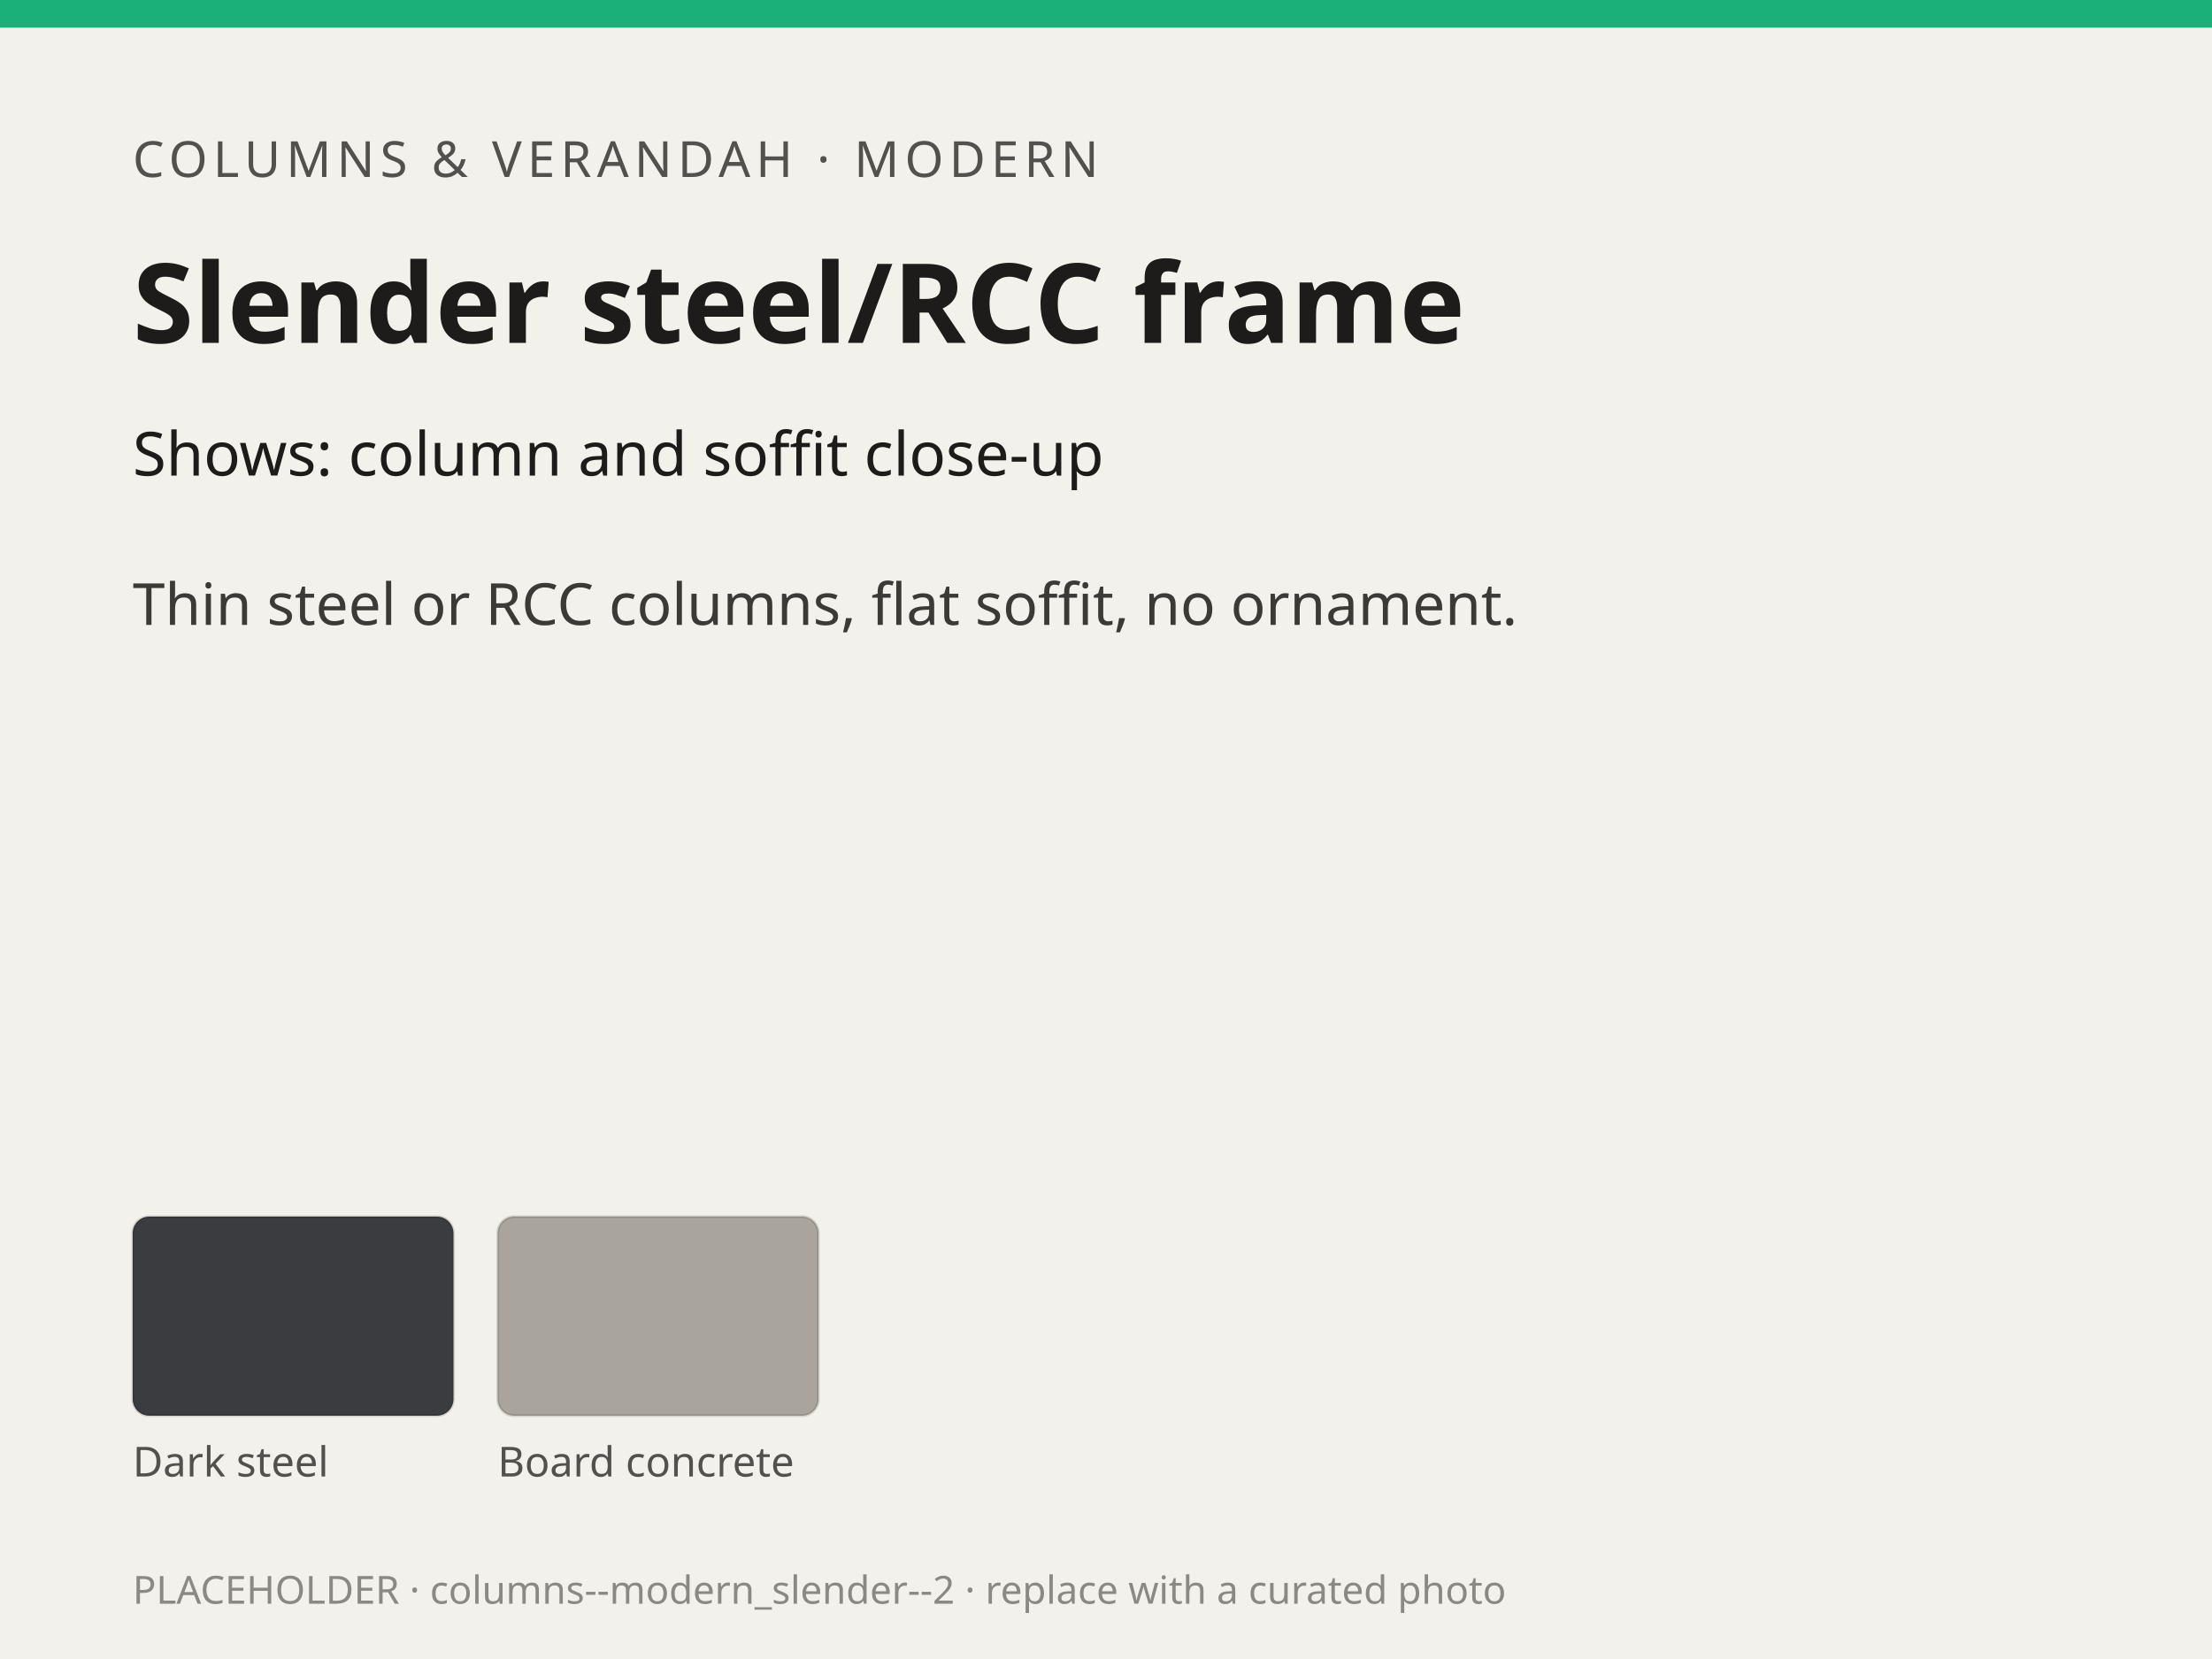
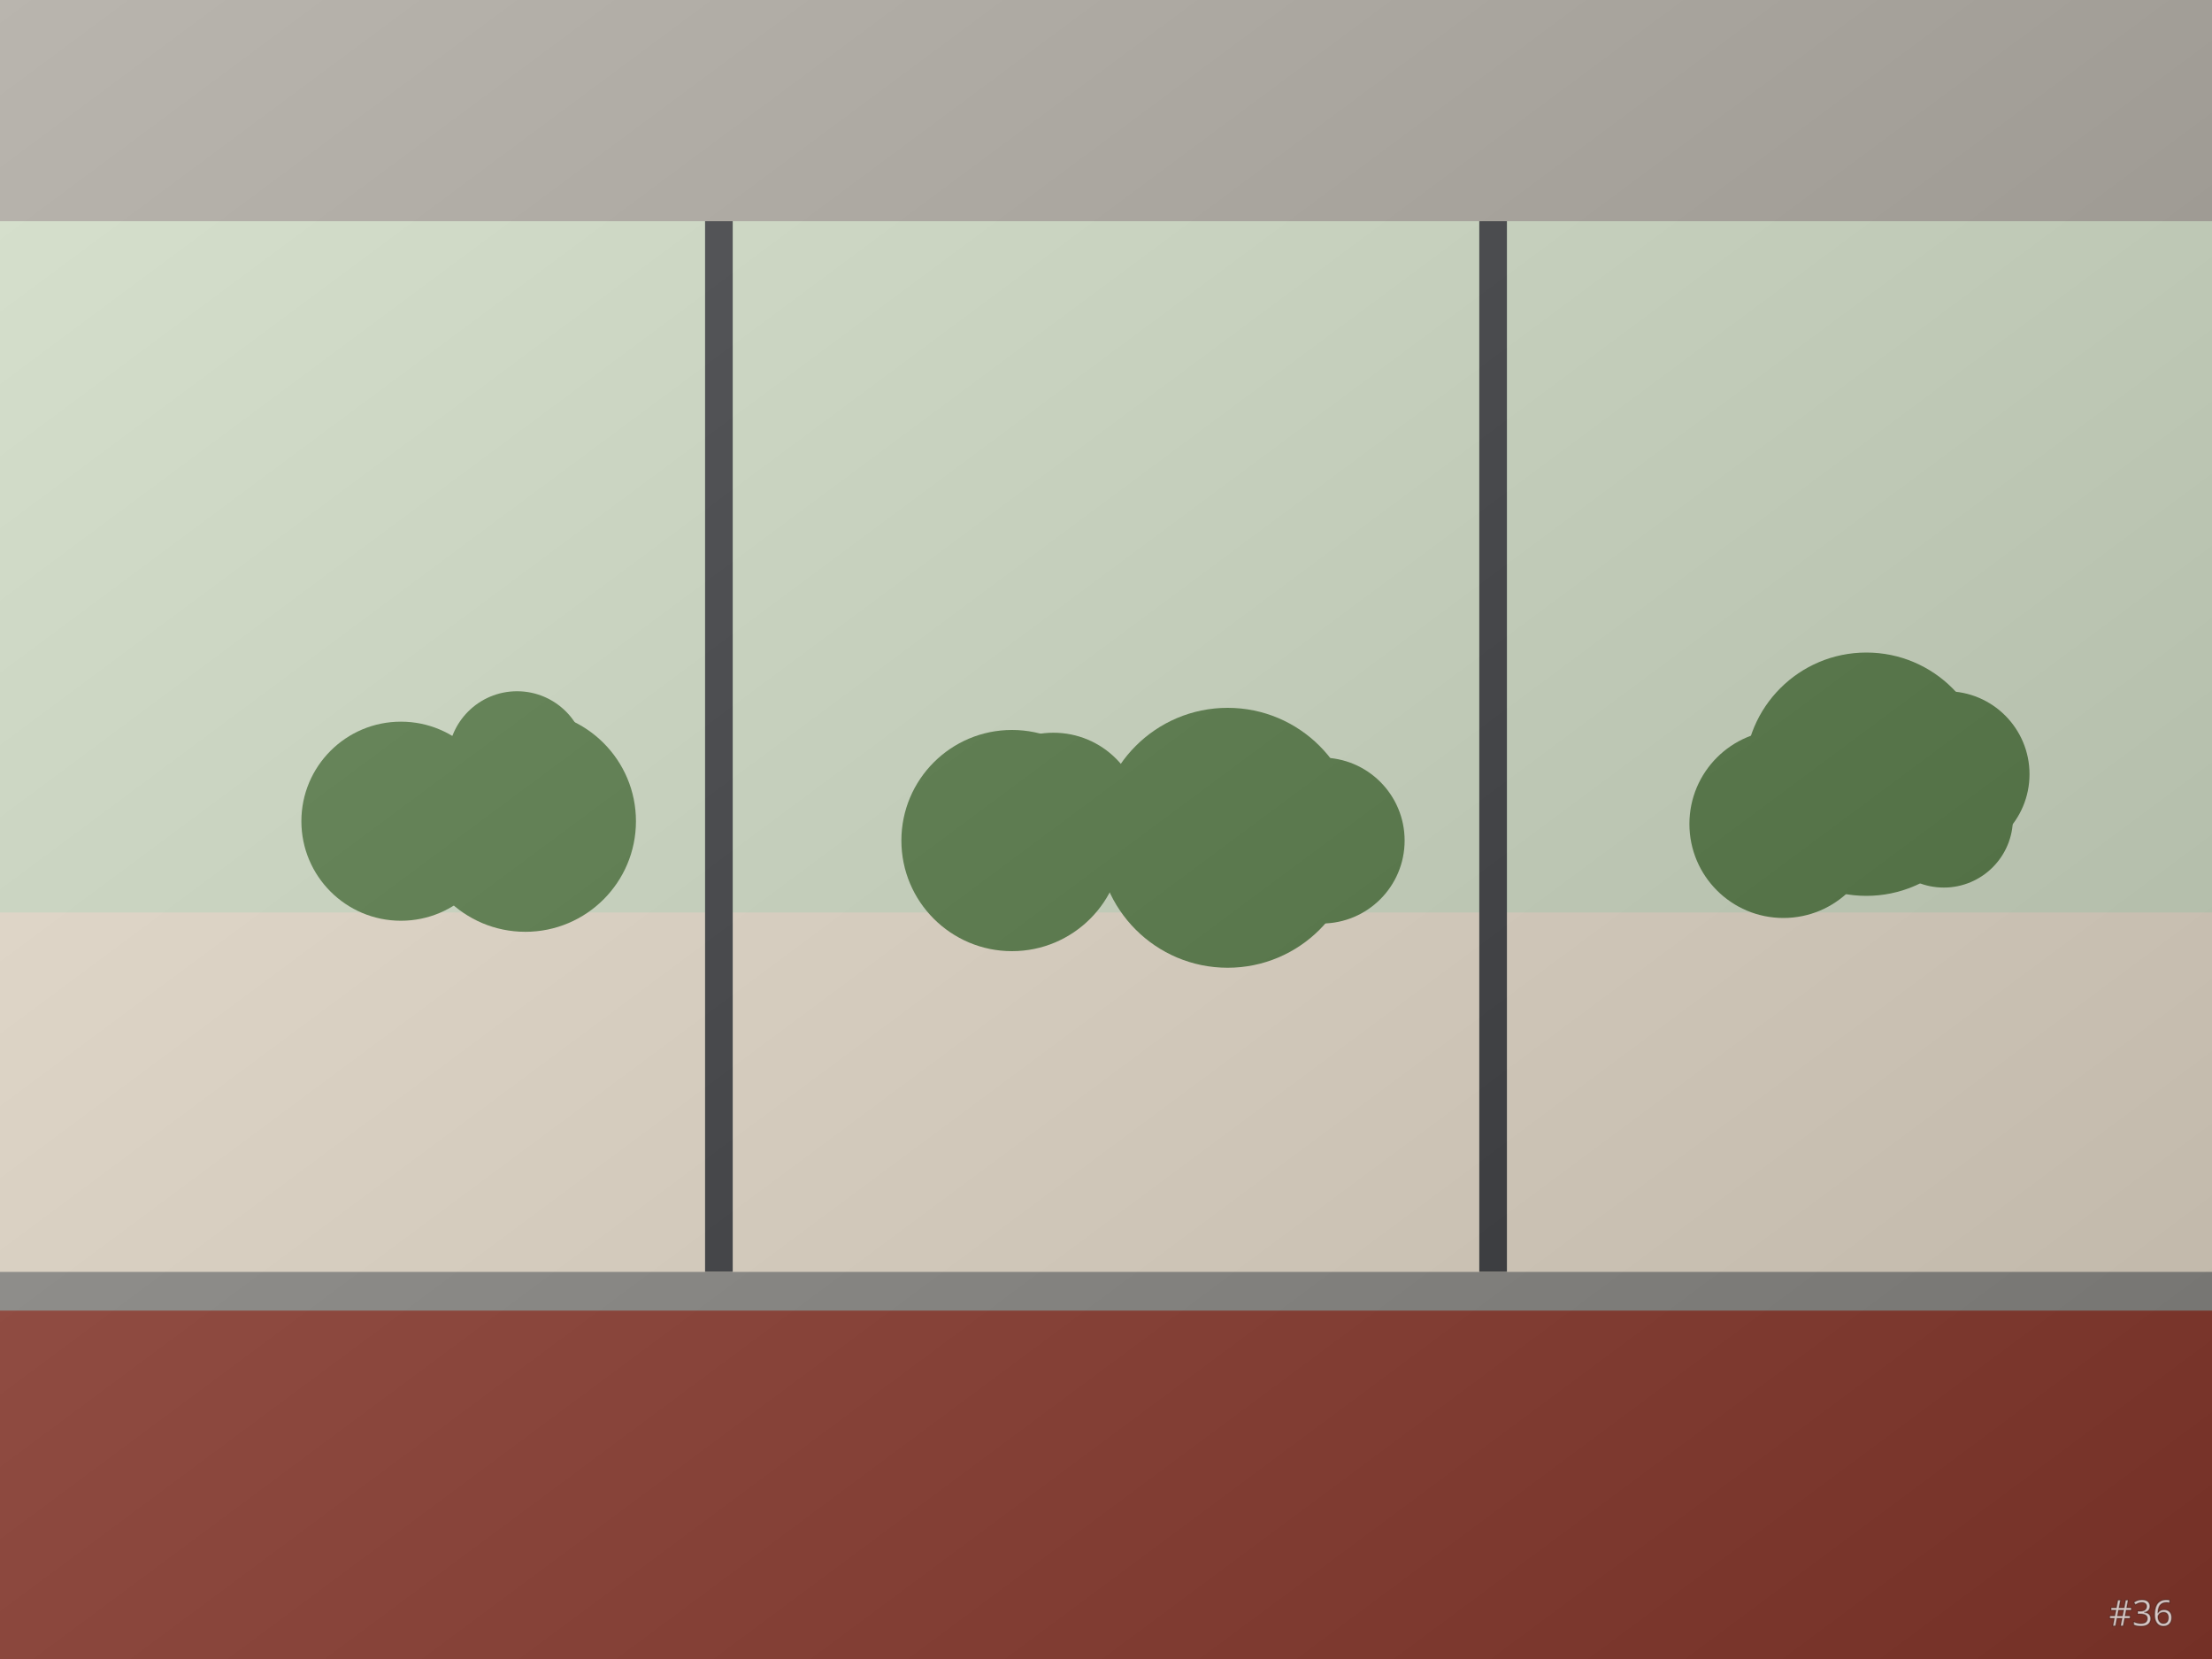
- <svg xmlns="http://www.w3.org/2000/svg" viewBox="0 0 800 600" width="800" height="600" font-family="system-ui, sans-serif">
-   <rect width="800" height="600" fill="#f3f1ec" />
-   <rect width="800" height="10" fill="#1baf7a" />
-   <text x="48" y="64" font-size="18" fill="#52514e" letter-spacing="2">COLUMNS &amp; VERANDAH · MODERN</text>
-   <text x="48" y="124" font-size="40" font-weight="600" fill="#1d1c1a">Slender steel/RCC frame</text>
-   <text x="48" y="172" font-size="22" fill="#1d1c1a">Shows: column and soffit close-up</text>
-   <text x="48" y="226" font-size="21" fill="#3b3a37">
-     <tspan x="48" dy="0">Thin steel or RCC columns, flat soffit, no ornament.</tspan>
-   </text>
-   <rect x="48" y="440" width="116" height="72" rx="6" fill="#3a3c3f" stroke="#0002" />
-   <text x="48" y="534" font-size="15" fill="#52514e">Dark steel</text>
-   <rect x="180" y="440" width="116" height="72" rx="6" fill="#a9a59c" stroke="#0002" />
-   <text x="180" y="534" font-size="15" fill="#52514e">Board concrete</text>
-   <text x="48" y="580" font-size="14" fill="#8a8984">PLACEHOLDER · columns--modern_slender--2 · replace with a curated photo</text>
+ <svg xmlns="http://www.w3.org/2000/svg" viewBox="0 0 800 600" width="800" height="600">
+   <defs>
+     <linearGradient id="light" x1="0" y1="0" x2="1" y2="1">
+       <stop offset="0" stop-color="#fff" stop-opacity=".18" />
+       <stop offset="1" stop-color="#000" stop-opacity=".18" />
+     </linearGradient>
+   </defs>
+   <rect x="0" y="0" width="800" height="600" fill="#e6dccb" />
+   <rect x="0" y="0" width="800" height="330" fill="#cfdcc4" />
+   <circle cx="190" cy="297" r="40" fill="#557a45" />
+   <circle cx="187" cy="275" r="25" fill="#557a45" />
+   <circle cx="145" cy="297" r="36" fill="#557a45" />
+   <circle cx="180" cy="296" r="34" fill="#557a45" />
+   <circle cx="366" cy="304" r="40" fill="#557a45" />
+   <circle cx="381" cy="297" r="32" fill="#557a45" />
+   <circle cx="444" cy="303" r="47" fill="#557a45" />
+   <circle cx="478" cy="304" r="30" fill="#557a45" />
+   <circle cx="704" cy="280" r="30" fill="#557a45" />
+   <circle cx="645" cy="298" r="34" fill="#557a45" />
+   <circle cx="675" cy="280" r="44" fill="#557a45" />
+   <circle cx="703" cy="296" r="25" fill="#557a45" />
+   <rect x="0" y="0" width="800" height="80" fill="#a9a59c" />
+   <rect x="255" y="80" width="10" height="380" fill="#3a3c3f" />
+   <rect x="535" y="80" width="10" height="380" fill="#3a3c3f" />
+   <rect x="0" y="470" width="800" height="130" fill="#8e3b2e" />
+   <rect x="0" y="460" width="800" height="14" fill="#8b8a86" />
+   <rect width="800" height="600" fill="url(#light)" />
+   <text x="786" y="588" font-family="system-ui, sans-serif" font-size="13" fill="#ffffff" fill-opacity=".75" text-anchor="end" stroke="#000" stroke-opacity=".25" stroke-width=".5">#36</text>
</svg>
